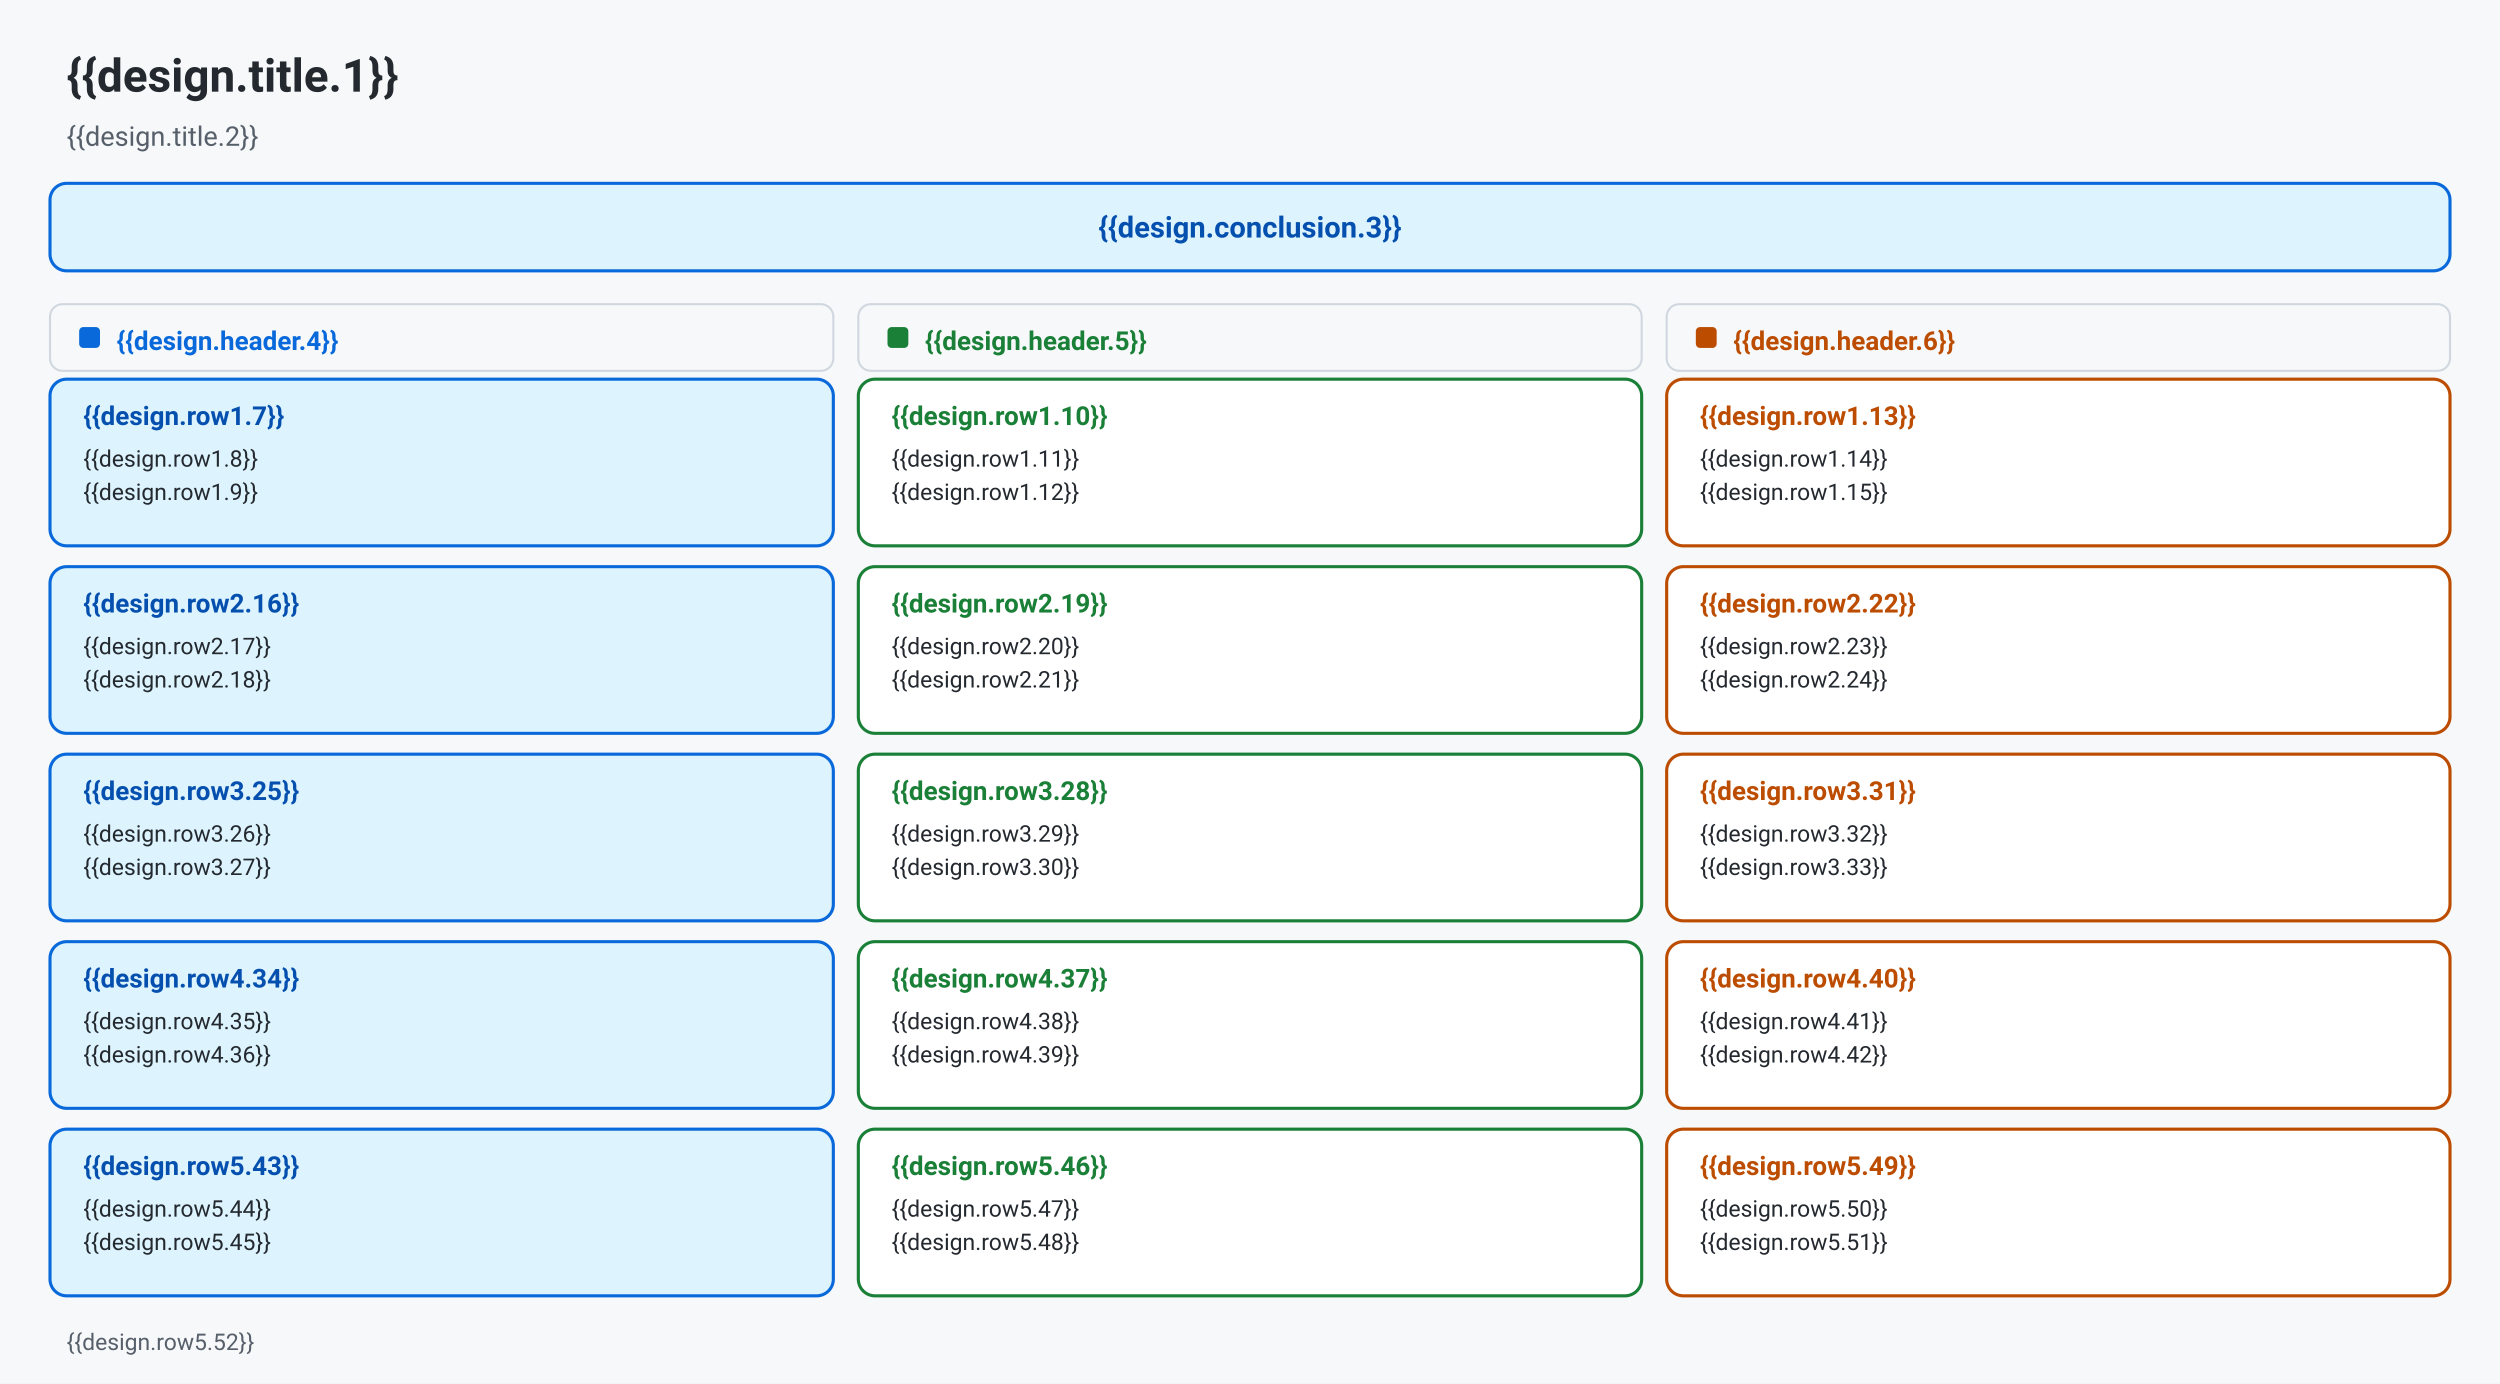
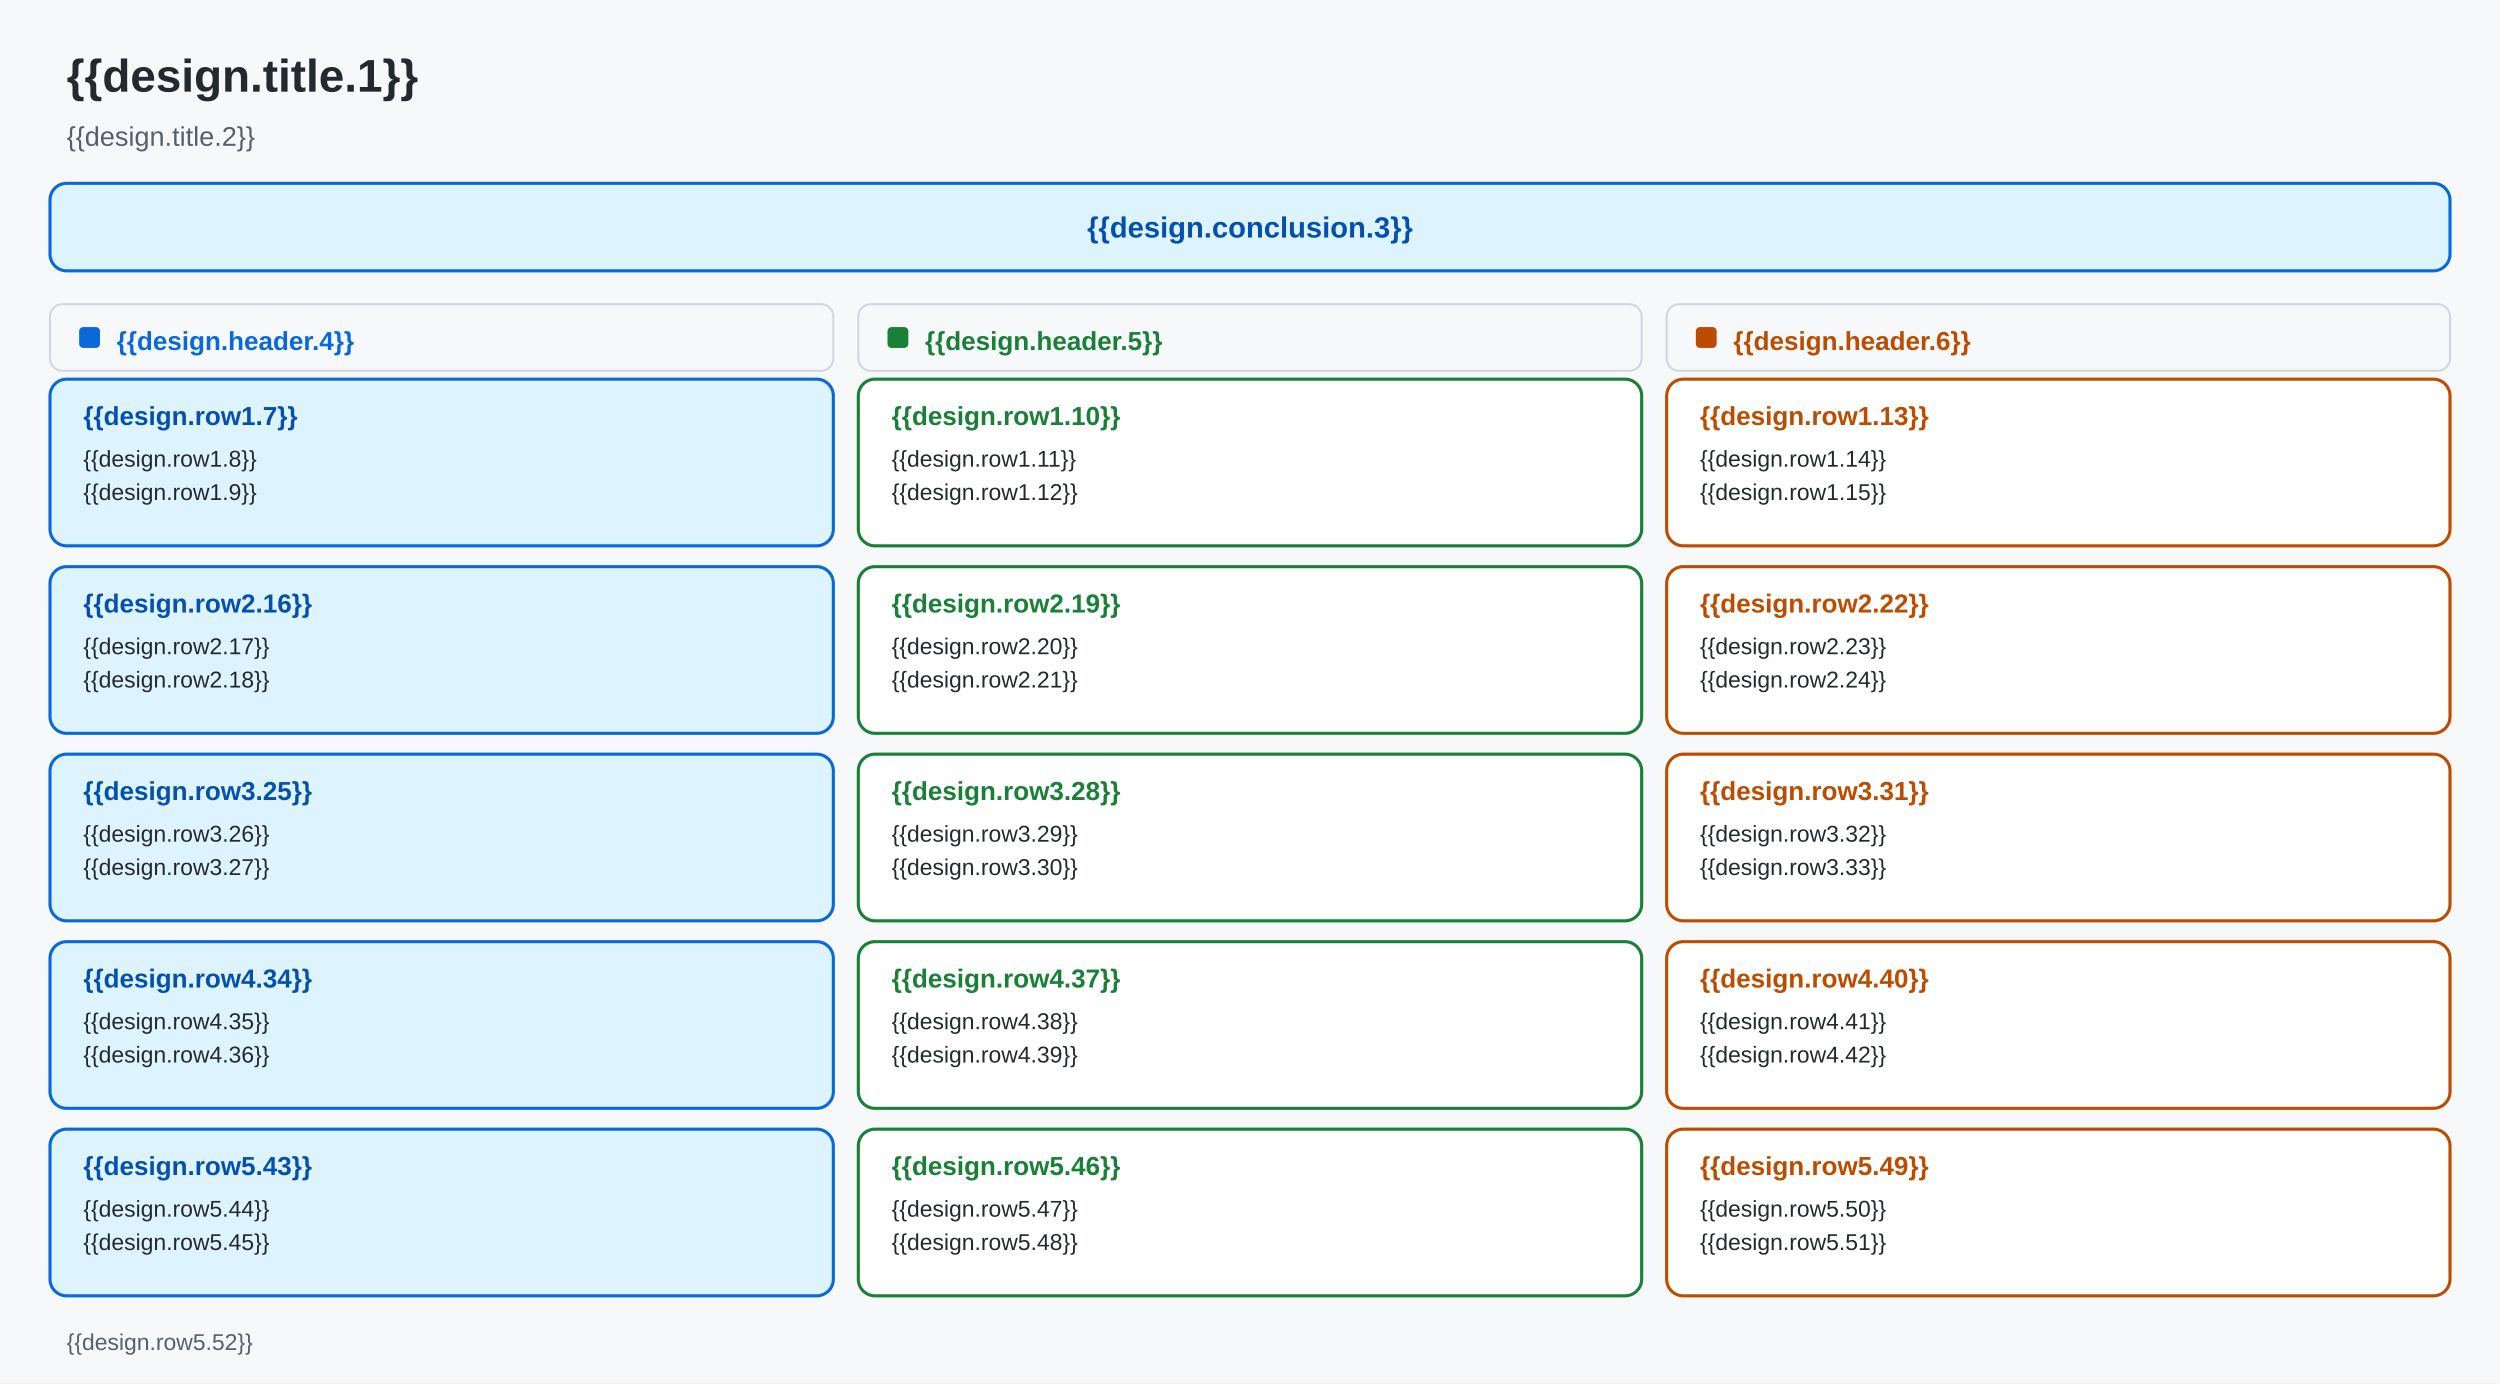
- <svg xmlns="http://www.w3.org/2000/svg" viewBox="0 0 1200 664" width="1200" height="664" role="img" font-family="-apple-system, BlinkMacSystemFont, &quot;Segoe UI&quot;, Roboto, &quot;Helvetica Neue&quot;, Arial, &quot;Noto Sans SC&quot;, &quot;PingFang SC&quot;, &quot;Microsoft YaHei&quot;, sans-serif">
+ <svg xmlns="http://www.w3.org/2000/svg" viewBox="0 0 1200 664" width="1200" height="664" role="img" font-family="Arial, &quot;Noto Sans CJK SC&quot;, -apple-system, BlinkMacSystemFont, &quot;Segoe UI&quot;, Roboto, &quot;Helvetica Neue&quot;, &quot;Noto Sans SC&quot;, &quot;PingFang SC&quot;, &quot;Microsoft YaHei&quot;, sans-serif">
  <rect x="0" y="0" width="1200" height="664" fill="#f6f8fa" />
  <text x="32" y="44" font-size="22" font-weight="700" fill="#24292f">{{design.title.1}}</text>
  <text x="32" y="70" font-size="13" fill="#57606a">{{design.title.2}}</text>
  <rect x="24" y="88" width="1152" height="42" rx="8" fill="#ddf4ff" stroke="#0969da" stroke-width="1.5" />
  <text x="600" y="114" font-size="14" font-weight="600" fill="#0550ae" text-anchor="middle">{{design.conclusion.3}}</text>
  <rect x="24" y="146" width="376" height="32" rx="6" fill="#f6f8fa" stroke="#d0d7de" />
  <rect x="38" y="157" width="10" height="10" rx="2" fill="#0969da" />
  <text x="56" y="168" font-size="12.5" font-weight="600" fill="#0969da">{{design.header.4}}</text>
  <rect x="412" y="146" width="376" height="32" rx="6" fill="#f6f8fa" stroke="#d0d7de" />
  <rect x="426" y="157" width="10" height="10" rx="2" fill="#1a7f37" />
  <text x="444" y="168" font-size="12.5" font-weight="600" fill="#1a7f37">{{design.header.5}}</text>
  <rect x="800" y="146" width="376" height="32" rx="6" fill="#f6f8fa" stroke="#d0d7de" />
  <rect x="814" y="157" width="10" height="10" rx="2" fill="#bc4c00" />
  <text x="832" y="168" font-size="12.5" font-weight="600" fill="#bc4c00">{{design.header.6}}</text>
  <rect x="24" y="182" width="376" height="80" rx="8" fill="#ddf4ff" stroke="#0969da" stroke-width="1.5" />
  <text x="40" y="204" font-size="12.5" font-weight="600" fill="#0550ae">{{design.row1.7}}</text>
  <text x="40" y="224" font-size="11" fill="#24292f">{{design.row1.8}}</text>
  <text x="40" y="240" font-size="11" fill="#24292f">{{design.row1.9}}</text>
  <rect x="412" y="182" width="376" height="80" rx="8" fill="#ffffff" stroke="#1a7f37" stroke-width="1.5" />
  <text x="428" y="204" font-size="12.5" font-weight="600" fill="#1a7f37">{{design.row1.10}}</text>
  <text x="428" y="224" font-size="11" fill="#24292f">{{design.row1.11}}</text>
  <text x="428" y="240" font-size="11" fill="#24292f">{{design.row1.12}}</text>
  <rect x="800" y="182" width="376" height="80" rx="8" fill="#ffffff" stroke="#bc4c00" stroke-width="1.5" />
  <text x="816" y="204" font-size="12.5" font-weight="600" fill="#bc4c00">{{design.row1.13}}</text>
  <text x="816" y="224" font-size="11" fill="#24292f">{{design.row1.14}}</text>
  <text x="816" y="240" font-size="11" fill="#24292f">{{design.row1.15}}</text>
  <rect x="24" y="272" width="376" height="80" rx="8" fill="#ddf4ff" stroke="#0969da" stroke-width="1.5" />
  <text x="40" y="294" font-size="12.5" font-weight="600" fill="#0550ae">{{design.row2.16}}</text>
  <text x="40" y="314" font-size="11" fill="#24292f">{{design.row2.17}}</text>
  <text x="40" y="330" font-size="11" fill="#24292f">{{design.row2.18}}</text>
  <rect x="412" y="272" width="376" height="80" rx="8" fill="#ffffff" stroke="#1a7f37" stroke-width="1.5" />
  <text x="428" y="294" font-size="12.5" font-weight="600" fill="#1a7f37">{{design.row2.19}}</text>
  <text x="428" y="314" font-size="11" fill="#24292f">{{design.row2.20}}</text>
  <text x="428" y="330" font-size="11" fill="#24292f">{{design.row2.21}}</text>
  <rect x="800" y="272" width="376" height="80" rx="8" fill="#ffffff" stroke="#bc4c00" stroke-width="1.5" />
  <text x="816" y="294" font-size="12.5" font-weight="600" fill="#bc4c00">{{design.row2.22}}</text>
  <text x="816" y="314" font-size="11" fill="#24292f">{{design.row2.23}}</text>
  <text x="816" y="330" font-size="11" fill="#24292f">{{design.row2.24}}</text>
  <rect x="24" y="362" width="376" height="80" rx="8" fill="#ddf4ff" stroke="#0969da" stroke-width="1.5" />
  <text x="40" y="384" font-size="12.5" font-weight="600" fill="#0550ae">{{design.row3.25}}</text>
  <text x="40" y="404" font-size="11" fill="#24292f">{{design.row3.26}}</text>
  <text x="40" y="420" font-size="11" fill="#24292f">{{design.row3.27}}</text>
  <rect x="412" y="362" width="376" height="80" rx="8" fill="#ffffff" stroke="#1a7f37" stroke-width="1.5" />
  <text x="428" y="384" font-size="12.5" font-weight="600" fill="#1a7f37">{{design.row3.28}}</text>
  <text x="428" y="404" font-size="11" fill="#24292f">{{design.row3.29}}</text>
  <text x="428" y="420" font-size="11" fill="#24292f">{{design.row3.30}}</text>
  <rect x="800" y="362" width="376" height="80" rx="8" fill="#ffffff" stroke="#bc4c00" stroke-width="1.5" />
  <text x="816" y="384" font-size="12.5" font-weight="600" fill="#bc4c00">{{design.row3.31}}</text>
  <text x="816" y="404" font-size="11" fill="#24292f">{{design.row3.32}}</text>
  <text x="816" y="420" font-size="11" fill="#24292f">{{design.row3.33}}</text>
  <rect x="24" y="452" width="376" height="80" rx="8" fill="#ddf4ff" stroke="#0969da" stroke-width="1.5" />
  <text x="40" y="474" font-size="12.5" font-weight="600" fill="#0550ae">{{design.row4.34}}</text>
  <text x="40" y="494" font-size="11" fill="#24292f">{{design.row4.35}}</text>
  <text x="40" y="510" font-size="11" fill="#24292f">{{design.row4.36}}</text>
  <rect x="412" y="452" width="376" height="80" rx="8" fill="#ffffff" stroke="#1a7f37" stroke-width="1.5" />
  <text x="428" y="474" font-size="12.5" font-weight="600" fill="#1a7f37">{{design.row4.37}}</text>
  <text x="428" y="494" font-size="11" fill="#24292f">{{design.row4.38}}</text>
  <text x="428" y="510" font-size="11" fill="#24292f">{{design.row4.39}}</text>
  <rect x="800" y="452" width="376" height="80" rx="8" fill="#ffffff" stroke="#bc4c00" stroke-width="1.5" />
  <text x="816" y="474" font-size="12.5" font-weight="600" fill="#bc4c00">{{design.row4.40}}</text>
  <text x="816" y="494" font-size="11" fill="#24292f">{{design.row4.41}}</text>
  <text x="816" y="510" font-size="11" fill="#24292f">{{design.row4.42}}</text>
  <rect x="24" y="542" width="376" height="80" rx="8" fill="#ddf4ff" stroke="#0969da" stroke-width="1.5" />
  <text x="40" y="564" font-size="12.5" font-weight="600" fill="#0550ae">{{design.row5.43}}</text>
  <text x="40" y="584" font-size="11" fill="#24292f">{{design.row5.44}}</text>
  <text x="40" y="600" font-size="11" fill="#24292f">{{design.row5.45}}</text>
  <rect x="412" y="542" width="376" height="80" rx="8" fill="#ffffff" stroke="#1a7f37" stroke-width="1.5" />
  <text x="428" y="564" font-size="12.5" font-weight="600" fill="#1a7f37">{{design.row5.46}}</text>
  <text x="428" y="584" font-size="11" fill="#24292f">{{design.row5.47}}</text>
  <text x="428" y="600" font-size="11" fill="#24292f">{{design.row5.48}}</text>
  <rect x="800" y="542" width="376" height="80" rx="8" fill="#ffffff" stroke="#bc4c00" stroke-width="1.5" />
  <text x="816" y="564" font-size="12.5" font-weight="600" fill="#bc4c00">{{design.row5.49}}</text>
  <text x="816" y="584" font-size="11" fill="#24292f">{{design.row5.50}}</text>
  <text x="816" y="600" font-size="11" fill="#24292f">{{design.row5.51}}</text>
  <text x="32" y="648" font-size="11" fill="#57606a">{{design.row5.52}}</text>
</svg>
